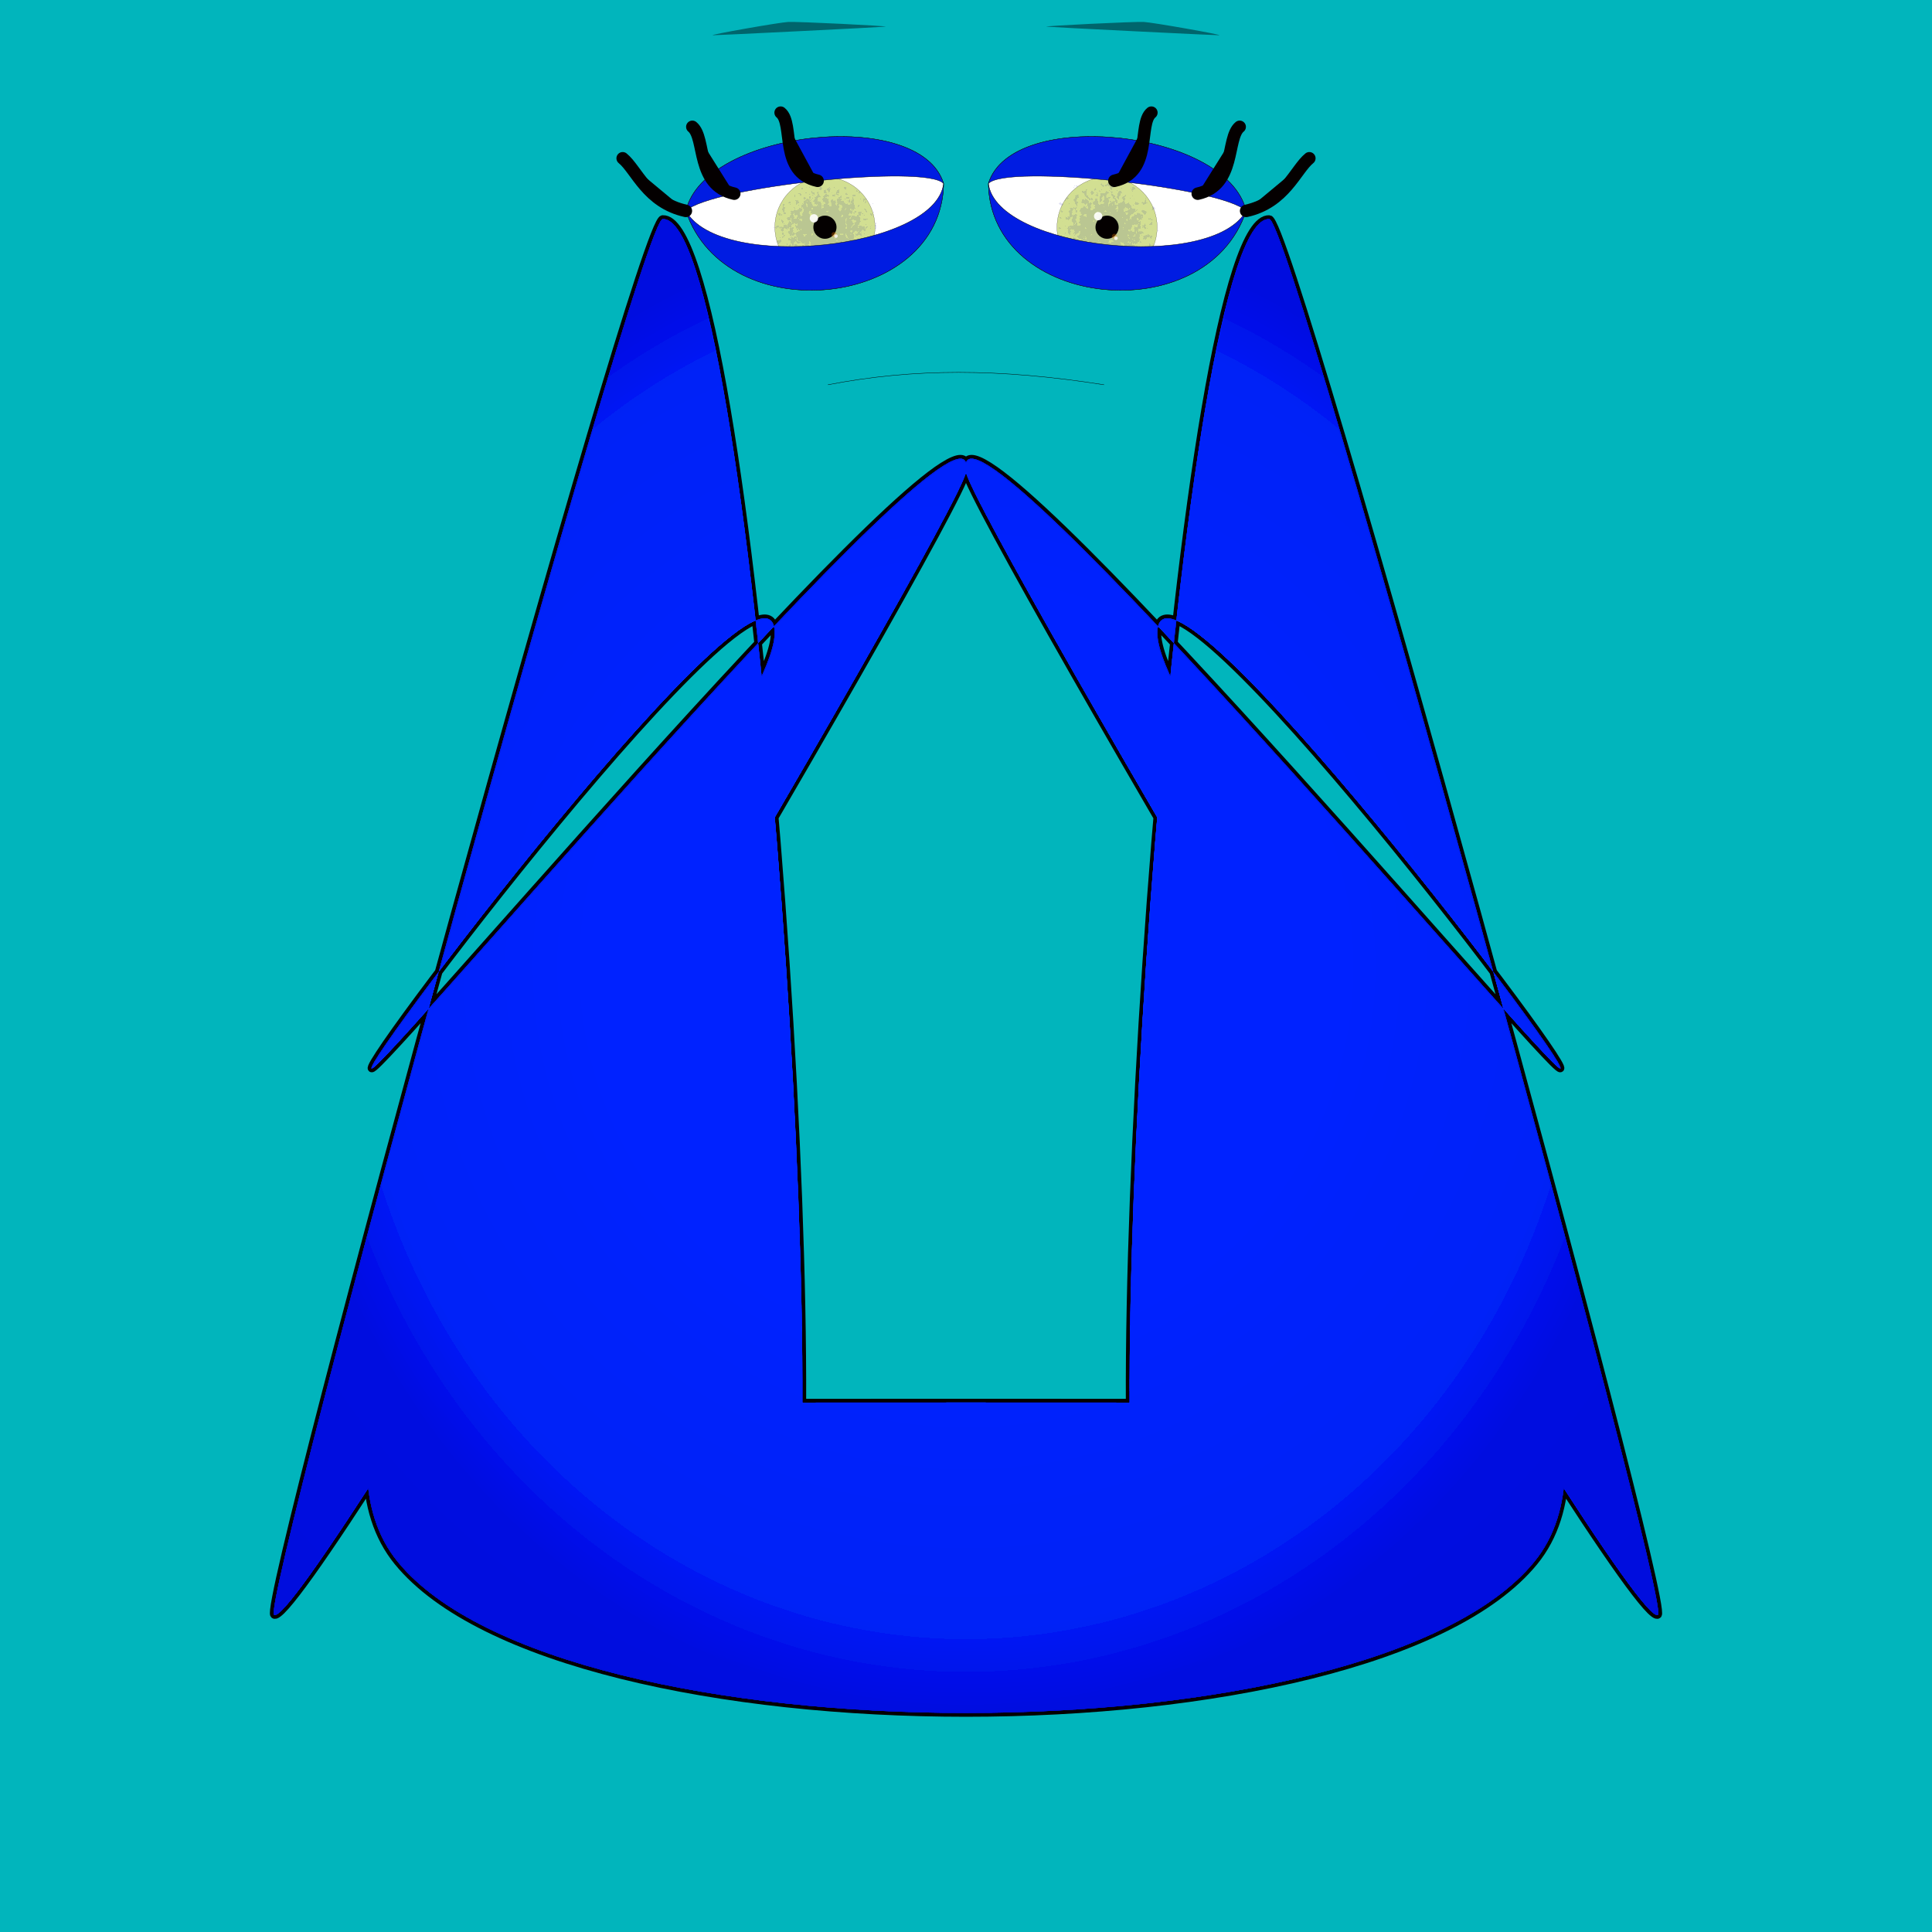
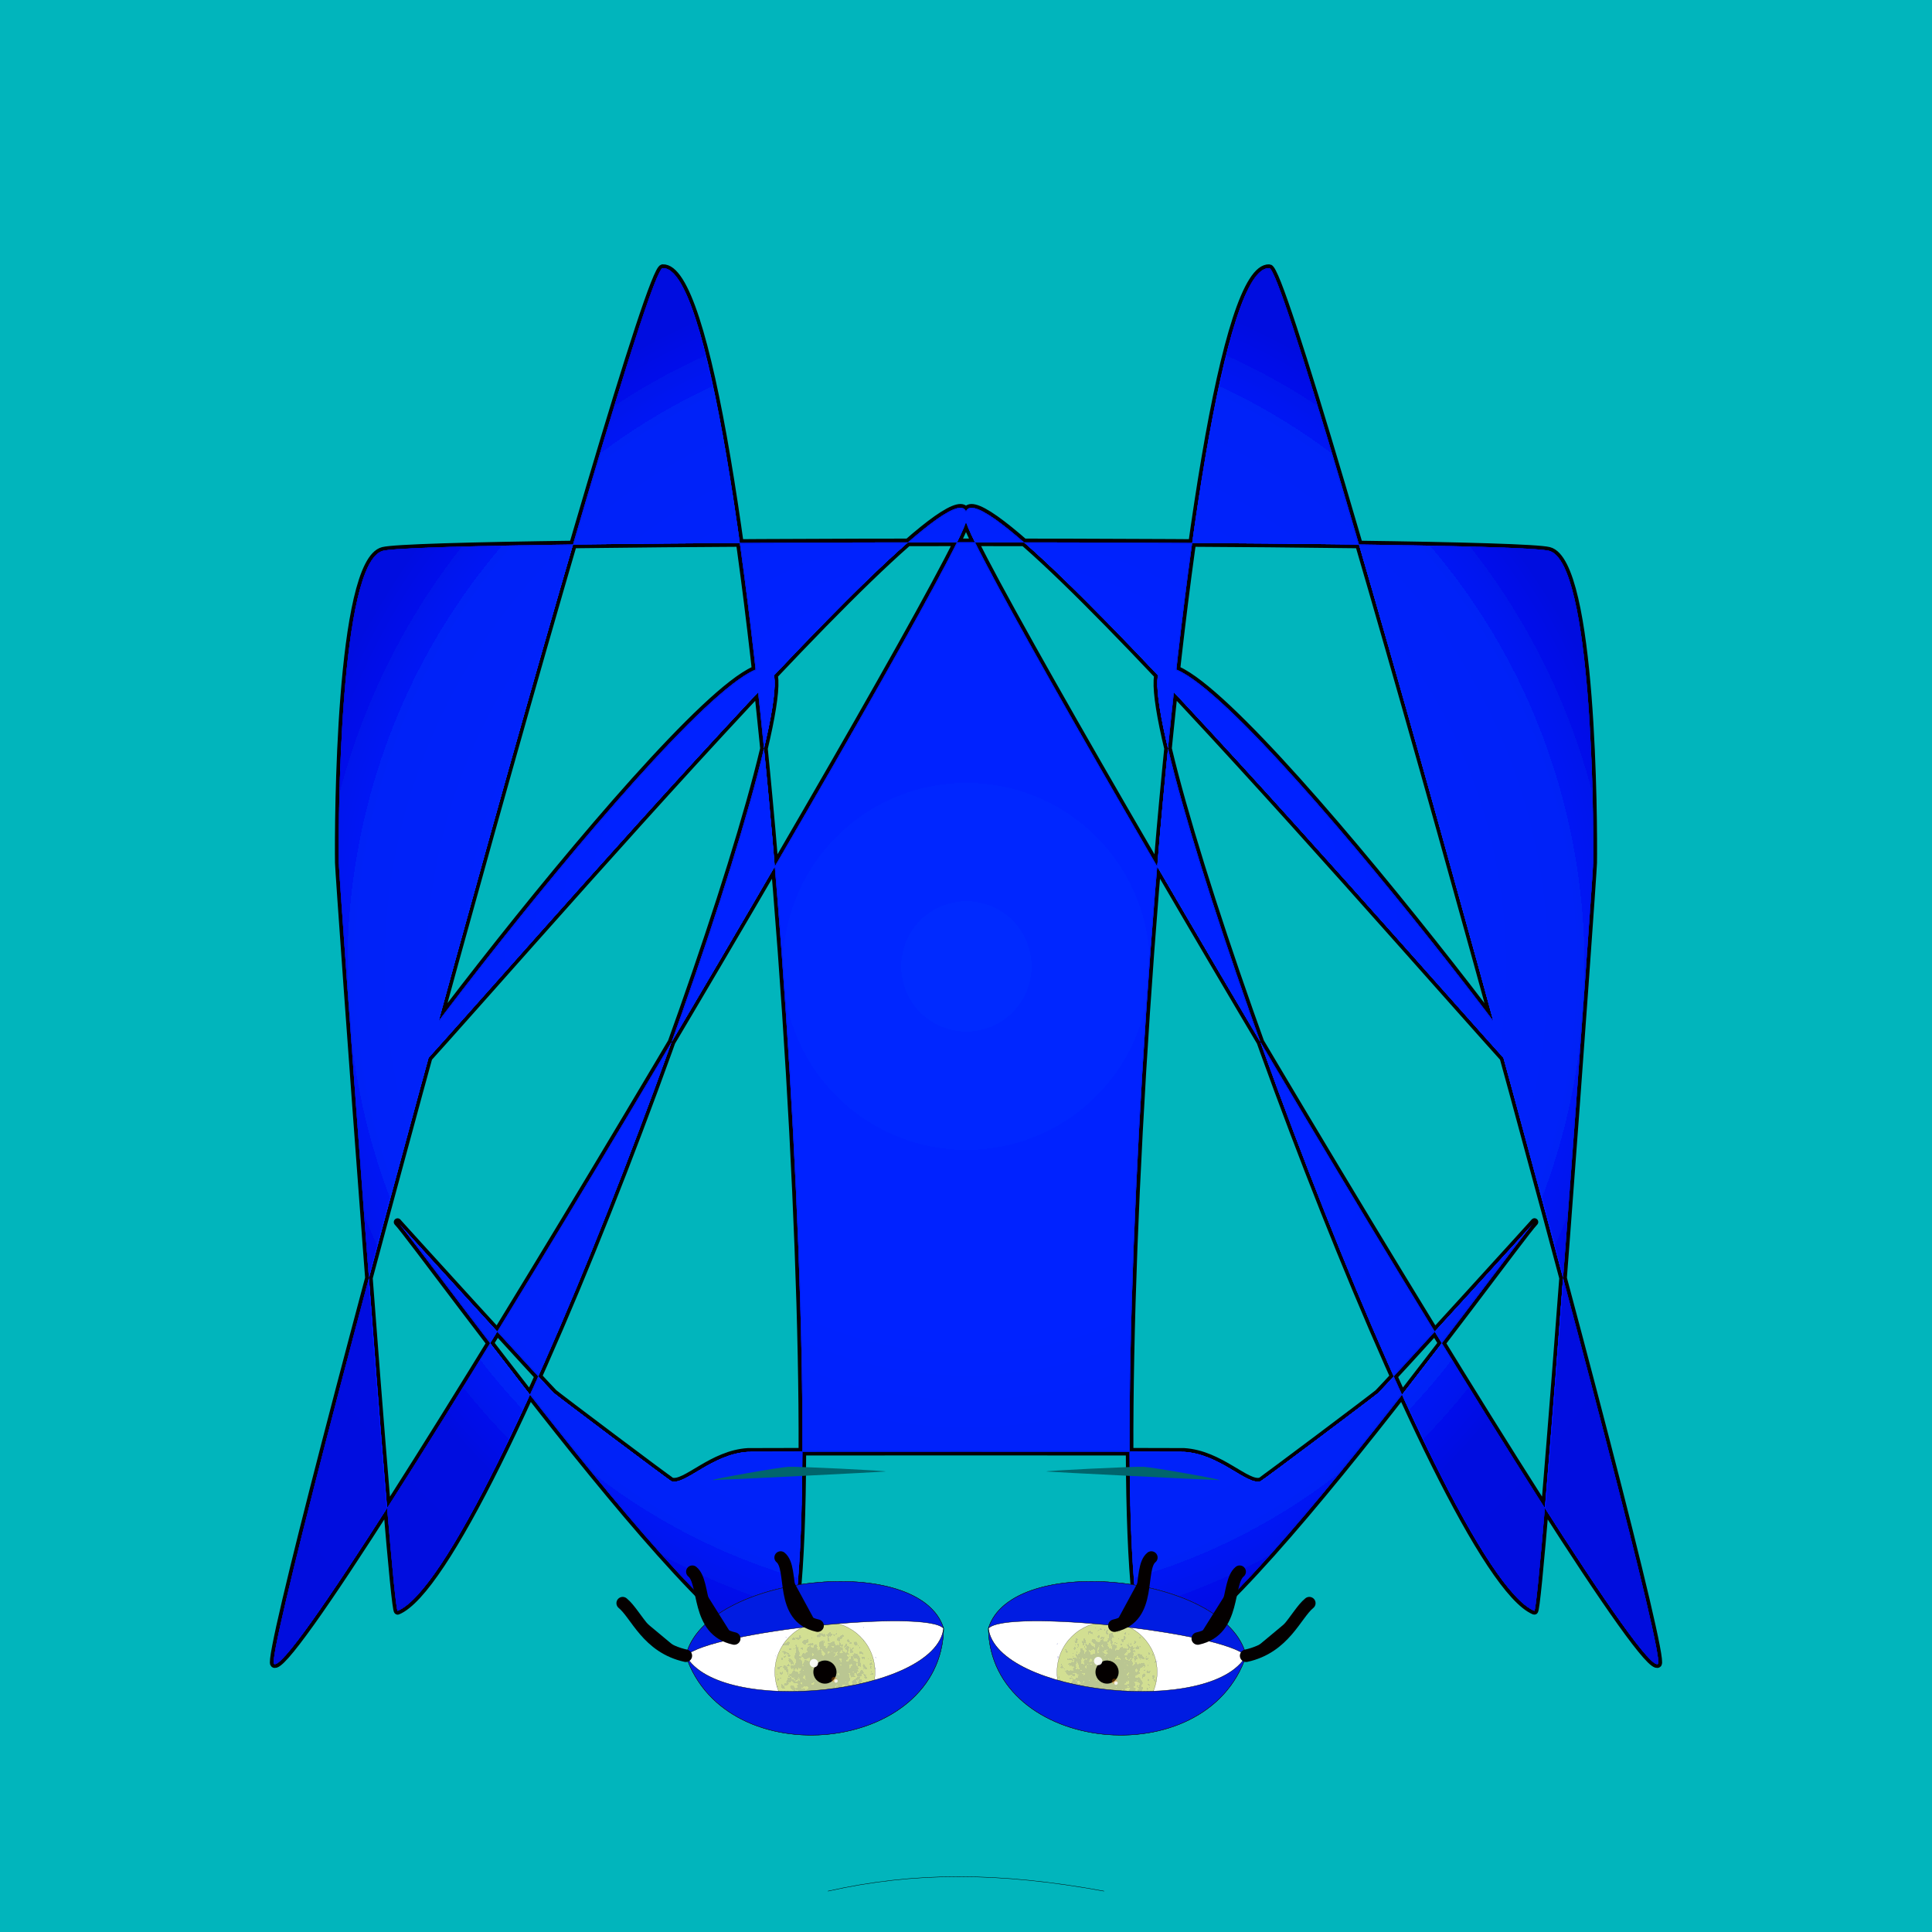
<svg xmlns="http://www.w3.org/2000/svg" viewBox="0 0 10000 10000">
  <rect width="10000" height="10000" fill="#01b5bc" />
-   <g transform="translate(0,-254.14) scale(1, 1)">
+   <g transform="translate(0,0.01) scale(1, 1)">
    <defs>
      <mask id="av-pattern">
        <g>
          <g transform="translate(662.43, -3752.64)">
            <g transform="scale(0 0) rotate(139 6201223355.47 6201223355.47)">
              <path d="m308.65 22.47c1.1 11.91 2.33 16.6 5.35 20.39 3.01 3.8 5.68 5.95 11.61 9.36 5.92 3.41 13.96 6.07 34.95 11.56 21 5.5 32.84 4.24 51.5-5.46 18.65-9.7 26.15-17.05 32.57-31.95s-8.42-19.35-64.54-19.35-72.55 3.55-71.44 15.45m-181.69 18.06c7.92-26.34-3.85-33.79-51.15-32.4-47.31 1.4-49.67 9.27-10.29 34.21 39.39 24.94 53.52 24.53 61.44-1.81m333.3 41.19c2.73 23.68 7.24 35.41 19.59 50.98 12.34 15.58 16.03 4.05 16.03-50.1 0-54.16-2.59-70.33-11.24-70.33-8.66 0-13.16 4.45-19.58 19.35-6.43 14.9-7.53 26.42-4.8 50.1m-295.77 0.85c15.09 6.19 27.18 6.45 52.56 1.15s36.85-11.13 49.85-25.35c13.01-14.22 16.56-22.02 15.46-33.92s-15.11-15.46-60.88-15.46-61.42 7.54-68.02 32.77c-6.6 25.24-4.07 34.62 11.03 40.81m264.03 14.32c21.39 13.97 26.96 11.08 24.23-12.6s-9.12-27.86-27.77-18.15c-18.66 9.7-17.84 16.77 3.54 30.75m-378.69 35.46c30.81-6.27 42.18-12.28 49.44-26.12s-1.94-25.34-40.01-49.99c-38.07-24.66-49.45-18.65-49.45 26.12 0 44.76 9.21 56.26 40.02 49.99m328.95-14.79c24.55 32.67 34.31 44.25 42.42 50.34s17.07 7.07 38.99 4.25c21.91-2.82 24.81-8.58 12.62-25.05-12.2-16.47-22.23-25.56-43.61-39.54-21.39-13.98-34.05-19.79-55.05-25.29-20.99-5.49-19.93 2.62 4.63 35.29m-248.69 32.89c19.61 17.13 27.07 14.19 32.45-12.82 5.38-27 2.48-36.91-12.62-43.1-15.09-6.18-20.39-7.37-23.02-5.16s-5.58 7-12.84 20.84-3.57 23.1 16.03 40.24m41.42 39.71c4.09 6.21 6.3 8.65 9.62 10.61 3.32 1.95 6.14 2.99 12.25 4.51s9.5-1.21 14.71-11.87c5.22-10.66 10.37-23.2 22.39-54.53s8.03-39.1-17.35-33.8-34.56 14.95-39.94 41.95c-5.39 27.01-5.77 36.93-1.68 43.13m147.02-82.45c4.26 35.03 13.37 45.8 39.58 46.85 26.22 1.04 26.72-8.4 2.16-41.07s-33.66-43.44-39.58-46.85-6.42 6.04-2.16 41.07m-46.8 49.75c32.04-7.76 40.42-20.23 36.42-54.21-3.99-33.99-6.09-45.27-9.11-49.07-3.01-3.79-7.8-0.68-20.81 13.53-13 14.22-20.48 27.83-32.5 59.15-12.02 31.33-6.04 38.37 26 30.6m-53.42 62.96c2.88 3.32 7.32 7.56 19.3 18.44 11.98 10.89 21.41 15.43 41.01 19.74 19.6 4.32 26.08 4.52 28.16 0.85 2.09-3.67 3-14.4 3.98-46.62 0.97-32.23-8.38-39.85-40.69-33.13-32.3 6.72-43.51 11.91-48.73 22.57s-5.91 14.83-3.03 18.15m154.9-2.71c35.3-25.09 43.43-34.4 35.32-40.49s-18.29-7.91-44.24-7.91-34.08 9.31-35.31 40.49c-1.24 31.18 8.93 33 44.23 7.91m-286.95 1.7c54.5-14.17 69.56-20.25 65.47-26.46-4.09-6.2-11.16-13.18-30.77-30.32-19.6-17.13-34.66-20.38-65.47-14.11s-40.02 17.47-40.02 48.71 16.28 36.34 70.79 22.18m250.35 66.02c7.81 13.01 22.63 9.53 64.41-15.13 41.78-24.67 57.02-37.67 66.26-56.54 9.24-18.86 5.6-23.97-15.85-22.21-21.44 1.76-38.39 9.78-73.69 34.86-35.3 25.09-46.47 33.68-48.56 37.35-2.08 3.67-0.37 8.66 7.43 21.67m-283.27 1.27c28.69 14.85 45.47 8.88 72.94-25.93 27.48-34.81 18.9-41.27-37.26-28.08-56.17 13.18-72.94 19.14-72.94 25.93 0 6.78 8.57 13.24 37.26 28.08m297.76 36.35c2.43 6.26 13.37 10.3 47.56 17.57s45.94-1.97 51.1-40.17-5.78-42.24-47.56-17.57c-41.78 24.66-53.54 33.9-51.1 40.17m-238.42-3.9c7.07 7.98 14.02 4.79 30.19-13.87 16.17-18.65 25.44-29.7 40.33-48.02 14.88-18.32 18.47-24.78 15.59-28.1s-5.57-4.76-11.68-6.28-16.64 8.13-45.77 41.96-35.72 46.32-28.66 54.31m364.35 38.56c14.32 9.23 18.71-7.86 19.1-74.33 0.39-66.46-2.35-80.62-11.9-61.59s-13.95 36.12-19.1 74.32c-5.16 38.2-2.42 52.37 11.9 61.6m-356.89-12.32c1.57 2.42 6.4 4.95 21 11.02 14.61 6.06 18.97-0.23 18.97-27.37s-4.83-29.67-21-11.01c-16.17 18.65-20.53 24.95-18.97 27.36m50.54-22.03c0.93 27.54 8.95 25.32 34.89-9.66 25.94-34.97 30.11-48.66 18.12-59.55-11.98-10.88-20-8.66-34.89 9.66s-19.05 32.02-18.12 59.55m23.3 57.04c4.83 9.27 8.79 13.37 17.21 17.79s14.37 5.48 25.9 4.61c11.53-0.86 23.56-7.55 52.31-29.08 28.74-21.53 37.72-28.88 39.05-31.95 1.32-3.07 0.99-5.86-1.45-12.13-2.43-6.26-5.49-12.02-13.3-25.03-7.81-13.02-16-18.2-35.59-22.51-19.6-4.32-32.93 4.95-57.93 40.32-25.01 35.36-31.04 48.7-26.2 57.98m-165.27-40.42c13.23 16.51 21.17 24.11 34.54 33.02s20.57 7.43 31.3-6.46c10.73-13.88 13.47-18.75 11.9-21.17-1.56-2.41-4.14-5.52-11.21-13.5s-17.75-14.8-46.45-29.64c-28.69-14.85-37.26-15.19-37.26-1.49s3.95 22.73 17.18 39.24m28.99 51.22c8.91 15.27 12.9 17.93 17.36 11.57s1.8-10.92-11.57-19.84c-13.37-8.91-14.7-7.01-5.79 8.27m-15.72 59.48c15.62-26.79 17.63-39.35 8.72-54.63-8.91-15.27-15.52-24.77-28.75-41.28s-17.18-3.95-17.18 54.63c0 58.57 1.95 76.06 8.46 76.06 6.52 0 13.13-8 28.75-34.78m95.22-6.43c27.42-30.9 33.89-43.02 28.12-52.69-5.76-9.67-12.12-14.49-27.66-20.95-15.53-6.46-23.38-4.24-34.11 9.64-10.73 13.89-15.27 19.94-19.73 26.3s-10.46 16.26-26.08 43.05c-15.62 26.78-12.91 34.79 11.79 34.79 24.69 0 40.26-9.23 67.67-40.14m287.95-7.69c40.24-35.6 48.19-48.95 34.57-58.03s-28.1-13.51-62.95-19.24-42.8 7.61-34.57 58.03c8.23 50.41 22.71 54.83 62.95 19.24m-141.04 17.06c18.02 27.34 28.84 35.51 47.05 35.51s21.41-14.6 13.93-63.47c-7.48-48.88-18.3-57.05-47.04-35.52-28.75 21.53-31.95 36.13-13.94 63.48m-65.23 4.31c0.47 26.48 9.29 34.39 38.38 34.39 29.08 0 32.39-8.17 14.37-35.51-18.02-27.35-26.84-35.26-38.37-34.39-11.53 0.86-14.84 9.03-14.38 35.51m-12.16-0.51c-0.46-26.48-3.11-35.71-11.53-40.13-8.41-4.42-19.12 3.49-46.54 34.39-27.41 30.91-24.76 40.14 11.53 40.14 36.3 0 47-7.91 46.54-34.4m234.19-13.57c-39.53 35.45-39.32 46.04 0.91 46.04s52.03-10.59 51.33-46.04c-0.7-35.44-12.71-35.44-52.24 0" fill="#efefef" />
            </g>
          </g>
        </g>
      </mask>
      <radialGradient id="av-gradox" cx="50%" cy="50%" r="50%" fx="50%" fy="50%" spreadMethod="pad">
        <stop offset="89%" stop-color="#001ce2" />
        <stop offset="100%" stop-color="#0008ce" />
      </radialGradient>
      <filter id="av-light">
        <feDiffuseLighting in="SourceGraphic" result="light" lighting-color="white">
-           <fePointLight x="5000" y="5254.15" z="476.19" />
+           <fePointLight x="5000" y="5000" z="476.19" />
        </feDiffuseLighting>
        <feComposite in="SourceGraphic" in2="light" operator="arithmetic" k1="0.9" k2="1.1" k3="0" k4="0" />
      </filter>
-       <path id="av-bp" d="M6127.86,7514.82C6101.86 7513.33, 3898.14 7513.33, 3872.14 7514.82C3684.94 7525.58, 3546.87 7688.76, 3475.86 7667.24C3466 7664.25, 2880.11 7223.14, 2866.21 7209.99C2830.08 7175.8, 2027.33 6293.36, 2058.41 6325.99C2171.97 6445.23, 3957.76 8950.2, 4085.52 8490.27C4323.56 7633.35, 3892.99 1366.63, 3430.14 1387.79C3312.47 1393.17, 1349.01 8554.37, 1418.27 8612.2C1550.63 8722.72, 4956.31 2937.57, 5000 2698.55C5110.75 2092.66, 2148.22 5601.41, 1936.48 5777.31C1724.74 5953.21, 3983.25 2974.33, 4009.31 3521.58C4035.73 4076.37, 1206.42 7294.33, 2058.41 8337.86C2910.4 9381.39, 7089.6 9381.39, 7941.59 8337.86C8793.58 7294.33, 5964.27 4076.37, 5990.69 3521.58C6016.75 2974.33, 8275.26 5953.21, 8063.52 5777.31C7851.78 5601.41, 4889.25 2092.66, 5000 2698.55C5043.69 2937.57, 8449.37 8722.72, 8581.73 8612.2C8650.99 8554.37, 6687.53 1393.17, 6569.86 1387.79C6107.01 1366.63, 5676.44 7633.35, 5914.48 8490.27C6042.24 8950.2, 7828.03 6445.23, 7941.59 6325.99C7972.67 6293.36, 7169.92 7175.8, 7133.79 7209.99C7119.89 7223.14, 6534 7664.25, 6524.14 7667.24C6453.13 7688.76, 6315.06 7525.58, 6127.86 7514.82" />
+       <path id="av-bp" d="M6127.86,7514.82C6101.86 7513.33, 3898.14 7513.33, 3872.14 7514.82C3684.94 7525.58, 3546.87 7688.76, 3475.86 7667.24C3466 7664.25, 2880.11 7223.14, 2866.21 7209.99C2830.08 7175.8, 2027.33 6293.36, 2058.41 6325.99C2171.97 6445.23, 3957.76 8950.2, 4085.52 8490.27C4323.56 7633.35, 3892.99 1366.63, 3430.14 1387.79C3312.47 1393.17, 1349.01 8554.37, 1418.27 8612.2C1550.63 8722.72, 4956.31 2937.57, 5000 2698.55C5110.75 2092.66, 2148.22 5601.41, 1936.48 5777.31C1724.74 5953.21, 3983.25 2974.33, 4009.31 3521.58C4035.73 4076.37, 2547.15 8133.12, 2058.41 8337.86C2029.66 8349.9, 1754.56 4536.48, 1753.59 4466.55C1750.83 4267.52, 1754.98 2909.56, 1982.21 2850.96C2209.44 2792.36, 7790.56 2792.36, 8017.79 2850.96C8245.02 2909.56, 8249.17 4267.52, 8246.41 4466.55C8245.44 4536.48, 7970.34 8349.9, 7941.59 8337.86C7452.85 8133.12, 5964.27 4076.37, 5990.69 3521.58C6016.75 2974.33, 8275.26 5953.21, 8063.52 5777.31C7851.78 5601.41, 4889.25 2092.66, 5000 2698.55C5043.69 2937.57, 8449.37 8722.72, 8581.73 8612.2C8650.99 8554.37, 6687.53 1393.17, 6569.86 1387.79C6107.01 1366.63, 5676.44 7633.35, 5914.48 8490.27C6042.24 8950.2, 7828.03 6445.23, 7941.59 6325.99C7972.67 6293.36, 7169.92 7175.8, 7133.79 7209.99C7119.89 7223.14, 6534 7664.25, 6524.14 7667.24C6453.13 7688.76, 6315.06 7525.58, 6127.86 7514.82" />
    </defs>
    <use href="#av-bp" stroke-width="39.22" stroke="#040000" fill="#001ce2" />
    <g filter="url(#av-light)">
      <use href="#av-bp" fill="#001ce2" />
      <use href="#av-bp" fill="url(#av-gradox)" />
      <use href="#av-bp" fill="#ff75ec" mask="url(#av-pattern)" />
    </g>
    <g id="av-face">
      <defs>
        <clipPath id="av-eye-left-clip">
-           <path d="M3562.95 1270.28 C3705.01 862.77,4825.67 862.77,4904.59 1270.28 C4825.67 1912.8,3705.01 1912.8,3562.95 1270.28 Z" />
+           <path d="M3562.95 8494.69 C3705.01 8087.18,4825.67 8087.18,4904.59 8494.69 C4825.67 9137.21,3705.01 9137.21,3562.95 8494.69 Z" />
        </clipPath>
        <clipPath id="av-eye-right-clip">
-           <path d="M6437.05 1270.28 C6294.99 862.77,5174.33 862.77,5095.41 1270.28 C5174.33 1912.8,6294.99 1912.8,6437.05 1270.28 Z" />
+           <path d="M6437.05 8494.69 C6294.99 8087.18,5174.33 8087.18,5095.41 8494.69 C5174.33 9137.21,6294.99 9137.21,6437.05 8494.69 Z" />
        </clipPath>
        <filter id="av-eye-noise">
          <feTurbulence type="fractalNoise" stitchTiles="stitch" baseFrequency="0.042 0.042" numOctaves="5" seed="58" result="warp" />
          <feDisplacementMap xChannelSelector="R" yChannelSelector="G" scale="350.71" in="SourceGraphic" in2="warp" />
        </filter>
      </defs>
      <g id="av-mouth" data-family="0">
-         <path d="M4285.32 2245.7 C4728.14 2160.12,5170.34 2160.12,5714.68 2245.7" fill="none" stroke="#040000" stroke-width="1.96" stroke-linejoin="round" />
+         <path d="M4285.32 9788.48 C4728.14 9688.54,5170.34 9688.54,5714.68 9788.48" fill="none" stroke="#040000" stroke-width="1.96" stroke-linejoin="round" />
      </g>
-       <g id="av-eye-left" transform="rotate(-6.053466,4269.86,1430.16)">
-         <path class="av-eyeball" d="M3562.95 1270.28 C3705.01 862.77,4825.67 862.77,4904.59 1270.28 C4825.67 1912.8,3705.01 1912.8,3562.95 1270.28 Z" fill="#ffffff" stroke="#040000" stroke-width="1.96" />
+       <g id="av-eye-left" transform="rotate(-6.053466,4269.86,8654.57)">
+         <path class="av-eyeball" d="M3562.95 8494.69 C3705.01 8087.18,4825.67 8087.18,4904.59 8494.69 C4825.67 9137.21,3705.01 9137.21,3562.95 8494.69 Z" fill="#ffffff" stroke="#040000" stroke-width="1.96" />
        <g clip-path="url(#av-eye-left-clip)">
-           <circle class="av-iris" cx="4269.86" cy="1430.16" r="259.22" fill="#d2df92" stroke="#040000" stroke-width="0.8" />
-           <ellipse class="av-iris-shade" cx="4269.86" cy="1430.16" rx="188.47" ry="157.06" fill="#000092" opacity="0.114" filter="url(#av-eye-noise)" />
-           <circle class="av-pupil" cx="4269.86" cy="1430.16" r="59.89" fill="#040000" />
-           <circle class="av-highlight" cx="4218.02" cy="1378.32" r="21.6" fill="#ffffff" opacity="0.9" />
-           <circle class="av-highlight" cx="4313.06" cy="1473.36" r="13.64" fill="#fe8100" opacity="0.3" />
-           <circle class="av-highlight" cx="4321.7" cy="1482" r="9.26" fill="#ffffff" opacity="0.8" />
+           <circle class="av-iris" cx="4269.86" cy="8654.57" r="259.22" fill="#d2df92" stroke="#040000" stroke-width="0.8" />
+           <ellipse class="av-iris-shade" cx="4269.86" cy="8654.57" rx="188.47" ry="157.06" fill="#000092" opacity="0.114" filter="url(#av-eye-noise)" />
+           <circle class="av-pupil" cx="4269.86" cy="8654.57" r="59.89" fill="#040000" />
+           <circle class="av-highlight" cx="4218.02" cy="8602.73" r="21.6" fill="#ffffff" opacity="0.9" />
+           <circle class="av-highlight" cx="4313.06" cy="8697.77" r="13.64" fill="#fe8100" opacity="0.3" />
+           <circle class="av-highlight" cx="4321.7" cy="8706.41" r="9.26" fill="#ffffff" opacity="0.8" />
        </g>
-         <path class="av-upper-lid" d="M3562.95 1270.28 C3705.01 862.77,4825.67 862.77,4904.59 1270.28 C4825.67 1159.61,3705.01 1159.61,3562.95 1270.28 Z" fill="#001ce2" stroke="#040000" stroke-width="1.96" />
-         <path class="av-lower-lid" d="M3562.95 1270.28 C3705.01 1912.8,4825.67 1912.8,4904.59 1270.28 C4825.67 1603.67,3705.01 1603.67,3562.95 1270.28 Z" fill="#001ce2" stroke="#040000" stroke-width="1.96" />
-         <path class="av-lash" d="M3562.95 1270.28 C3369 1205.63, 3331.04 1029.68, 3266.39 965.03" stroke="#040000" stroke-width="64.65" stroke-linecap="round" fill="#040000" />
-         <path class="av-lash" d="M3821.42 1208.03 C3627.47 1143.38, 3706.76 905.82, 3642.11 841.17" stroke="#040000" stroke-width="64.65" stroke-linecap="round" fill="#040000" />
-         <path class="av-lash" d="M4257.45 1187.28 C4063.5 1122.63, 4169 881.03, 4104.35 816.38" stroke="#040000" stroke-width="64.65" stroke-linecap="round" fill="#040000" />
+         <path class="av-upper-lid" d="M3562.95 8494.69 C3705.01 8087.18,4825.67 8087.18,4904.59 8494.69 C4825.67 8384.02,3705.01 8384.02,3562.95 8494.69 Z" fill="#001ce2" stroke="#040000" stroke-width="1.96" />
+         <path class="av-lower-lid" d="M3562.95 8494.69 C3705.01 9137.21,4825.67 9137.21,4904.59 8494.69 C4825.67 8828.08,3705.01 8828.08,3562.95 8494.69 Z" fill="#001ce2" stroke="#040000" stroke-width="1.96" />
+         <path class="av-lash" d="M3562.95 8494.69 C3369 8430.04, 3331.04 8254.09, 3266.39 8189.44" stroke="#040000" stroke-width="64.65" stroke-linecap="round" fill="#040000" />
+         <path class="av-lash" d="M3821.42 8432.44 C3627.47 8367.79, 3706.76 8130.23, 3642.11 8065.58" stroke="#040000" stroke-width="64.65" stroke-linecap="round" fill="#040000" />
+         <path class="av-lash" d="M4257.45 8411.69 C4063.5 8347.04, 4169 8105.44, 4104.35 8040.79" stroke="#040000" stroke-width="64.65" stroke-linecap="round" fill="#040000" />
      </g>
-       <g id="av-eye-right" transform="rotate(6.053466,5730.14,1430.16)">
-         <path class="av-eyeball" d="M6437.05 1270.28 C6294.99 862.77,5174.33 862.77,5095.41 1270.28 C5174.33 1912.8,6294.99 1912.8,6437.05 1270.28 Z" fill="#ffffff" stroke="#040000" stroke-width="1.96" />
+       <g id="av-eye-right" transform="rotate(6.053466,5730.14,8654.57)">
+         <path class="av-eyeball" d="M6437.05 8494.69 C6294.99 8087.18,5174.33 8087.18,5095.41 8494.69 C5174.33 9137.21,6294.99 9137.21,6437.05 8494.69 Z" fill="#ffffff" stroke="#040000" stroke-width="1.96" />
        <g clip-path="url(#av-eye-right-clip)">
-           <circle class="av-iris" cx="5730.14" cy="1430.16" r="259.22" fill="#d2df92" stroke="#040000" stroke-width="0.8" />
-           <ellipse class="av-iris-shade" cx="5730.14" cy="1430.16" rx="188.47" ry="157.06" fill="#000092" opacity="0.114" filter="url(#av-eye-noise)" />
-           <circle class="av-pupil" cx="5730.14" cy="1430.16" r="59.89" fill="#040000" />
-           <circle class="av-highlight" cx="5678.3" cy="1378.32" r="21.6" fill="#ffffff" opacity="0.9" />
-           <circle class="av-highlight" cx="5773.34" cy="1473.36" r="13.64" fill="#fe8100" opacity="0.3" />
-           <circle class="av-highlight" cx="5781.98" cy="1482" r="9.26" fill="#ffffff" opacity="0.8" />
+           <circle class="av-iris" cx="5730.14" cy="8654.57" r="259.22" fill="#d2df92" stroke="#040000" stroke-width="0.8" />
+           <ellipse class="av-iris-shade" cx="5730.14" cy="8654.57" rx="188.47" ry="157.06" fill="#000092" opacity="0.114" filter="url(#av-eye-noise)" />
+           <circle class="av-pupil" cx="5730.14" cy="8654.57" r="59.89" fill="#040000" />
+           <circle class="av-highlight" cx="5678.3" cy="8602.73" r="21.6" fill="#ffffff" opacity="0.9" />
+           <circle class="av-highlight" cx="5773.34" cy="8697.77" r="13.64" fill="#fe8100" opacity="0.3" />
+           <circle class="av-highlight" cx="5781.98" cy="8706.41" r="9.26" fill="#ffffff" opacity="0.8" />
        </g>
-         <path class="av-upper-lid" d="M6437.05 1270.28 C6294.99 862.77,5174.33 862.77,5095.41 1270.28 C5174.33 1159.61,6294.99 1159.61,6437.05 1270.28 Z" fill="#001ce2" stroke="#040000" stroke-width="1.96" />
-         <path class="av-lower-lid" d="M6437.05 1270.28 C6294.99 1912.8,5174.33 1912.8,5095.41 1270.28 C5174.33 1603.67,6294.99 1603.67,6437.05 1270.28 Z" fill="#001ce2" stroke="#040000" stroke-width="1.96" />
-         <path class="av-lash" d="M6437.05 1270.28 C6631 1205.63, 6668.96 1029.68, 6733.61 965.03" stroke="#040000" stroke-width="64.65" stroke-linecap="round" fill="#040000" />
-         <path class="av-lash" d="M6178.58 1208.03 C6372.53 1143.38, 6293.24 905.82, 6357.89 841.17" stroke="#040000" stroke-width="64.65" stroke-linecap="round" fill="#040000" />
-         <path class="av-lash" d="M5742.55 1187.28 C5936.5 1122.63, 5831 881.03, 5895.65 816.38" stroke="#040000" stroke-width="64.65" stroke-linecap="round" fill="#040000" />
+         <path class="av-upper-lid" d="M6437.05 8494.69 C6294.99 8087.18,5174.33 8087.18,5095.41 8494.69 C5174.33 8384.02,6294.99 8384.02,6437.05 8494.69 Z" fill="#001ce2" stroke="#040000" stroke-width="1.96" />
+         <path class="av-lower-lid" d="M6437.05 8494.69 C6294.99 9137.21,5174.33 9137.21,5095.41 8494.69 C5174.33 8828.08,6294.99 8828.08,6437.05 8494.69 Z" fill="#001ce2" stroke="#040000" stroke-width="1.96" />
+         <path class="av-lash" d="M6437.05 8494.69 C6631 8430.04, 6668.96 8254.09, 6733.61 8189.44" stroke="#040000" stroke-width="64.65" stroke-linecap="round" fill="#040000" />
+         <path class="av-lash" d="M6178.58 8432.44 C6372.53 8367.79, 6293.24 8130.23, 6357.89 8065.58" stroke="#040000" stroke-width="64.65" stroke-linecap="round" fill="#040000" />
+         <path class="av-lash" d="M5742.55 8411.69 C5936.5 8347.04, 5831 8105.44, 5895.65 8040.79" stroke="#040000" stroke-width="64.65" stroke-linecap="round" fill="#040000" />
      </g>
-       <path id="av-brow-left" d="M4580.81,455.62C4568.65 456.02, 3705.78 376.2, 3690.59 373.27C3664.42 368.22, 4039.35 355.87, 4086.48 360.23C4133.61 364.59, 4601.77 454.93, 4580.81 455.62" transform="translate(0,0) rotate(-8.135375,4135.7,407.93)" fill="#00656c" />
-       <path id="av-brow-right" d="M5419.19,455.62C5431.35 456.02, 6294.22 376.2, 6309.41 373.27C6335.58 368.22, 5960.65 355.87, 5913.52 360.23C5866.39 364.59, 5398.23 454.93, 5419.19 455.62" transform="translate(0,0) rotate(8.135375,5864.3,407.93)" fill="#00656c" />
+       <path id="av-brow-left" d="M4580.81,7680.03C4568.65 7680.43, 3705.78 7600.61, 3690.59 7597.68C3664.42 7592.63, 4039.35 7580.28, 4086.48 7584.64C4133.61 7589, 4601.77 7679.34, 4580.81 7680.03" transform="translate(0,0) rotate(-8.135375,4135.7,7632.34)" fill="#00656c" />
+       <path id="av-brow-right" d="M5419.19,7680.03C5431.35 7680.43, 6294.22 7600.61, 6309.41 7597.68C6335.58 7592.63, 5960.65 7580.28, 5913.52 7584.64C5866.39 7589, 5398.23 7679.34, 5419.19 7680.03" transform="translate(0,0) rotate(8.135375,5864.3,7632.34)" fill="#00656c" />
    </g>
  </g>
</svg>
